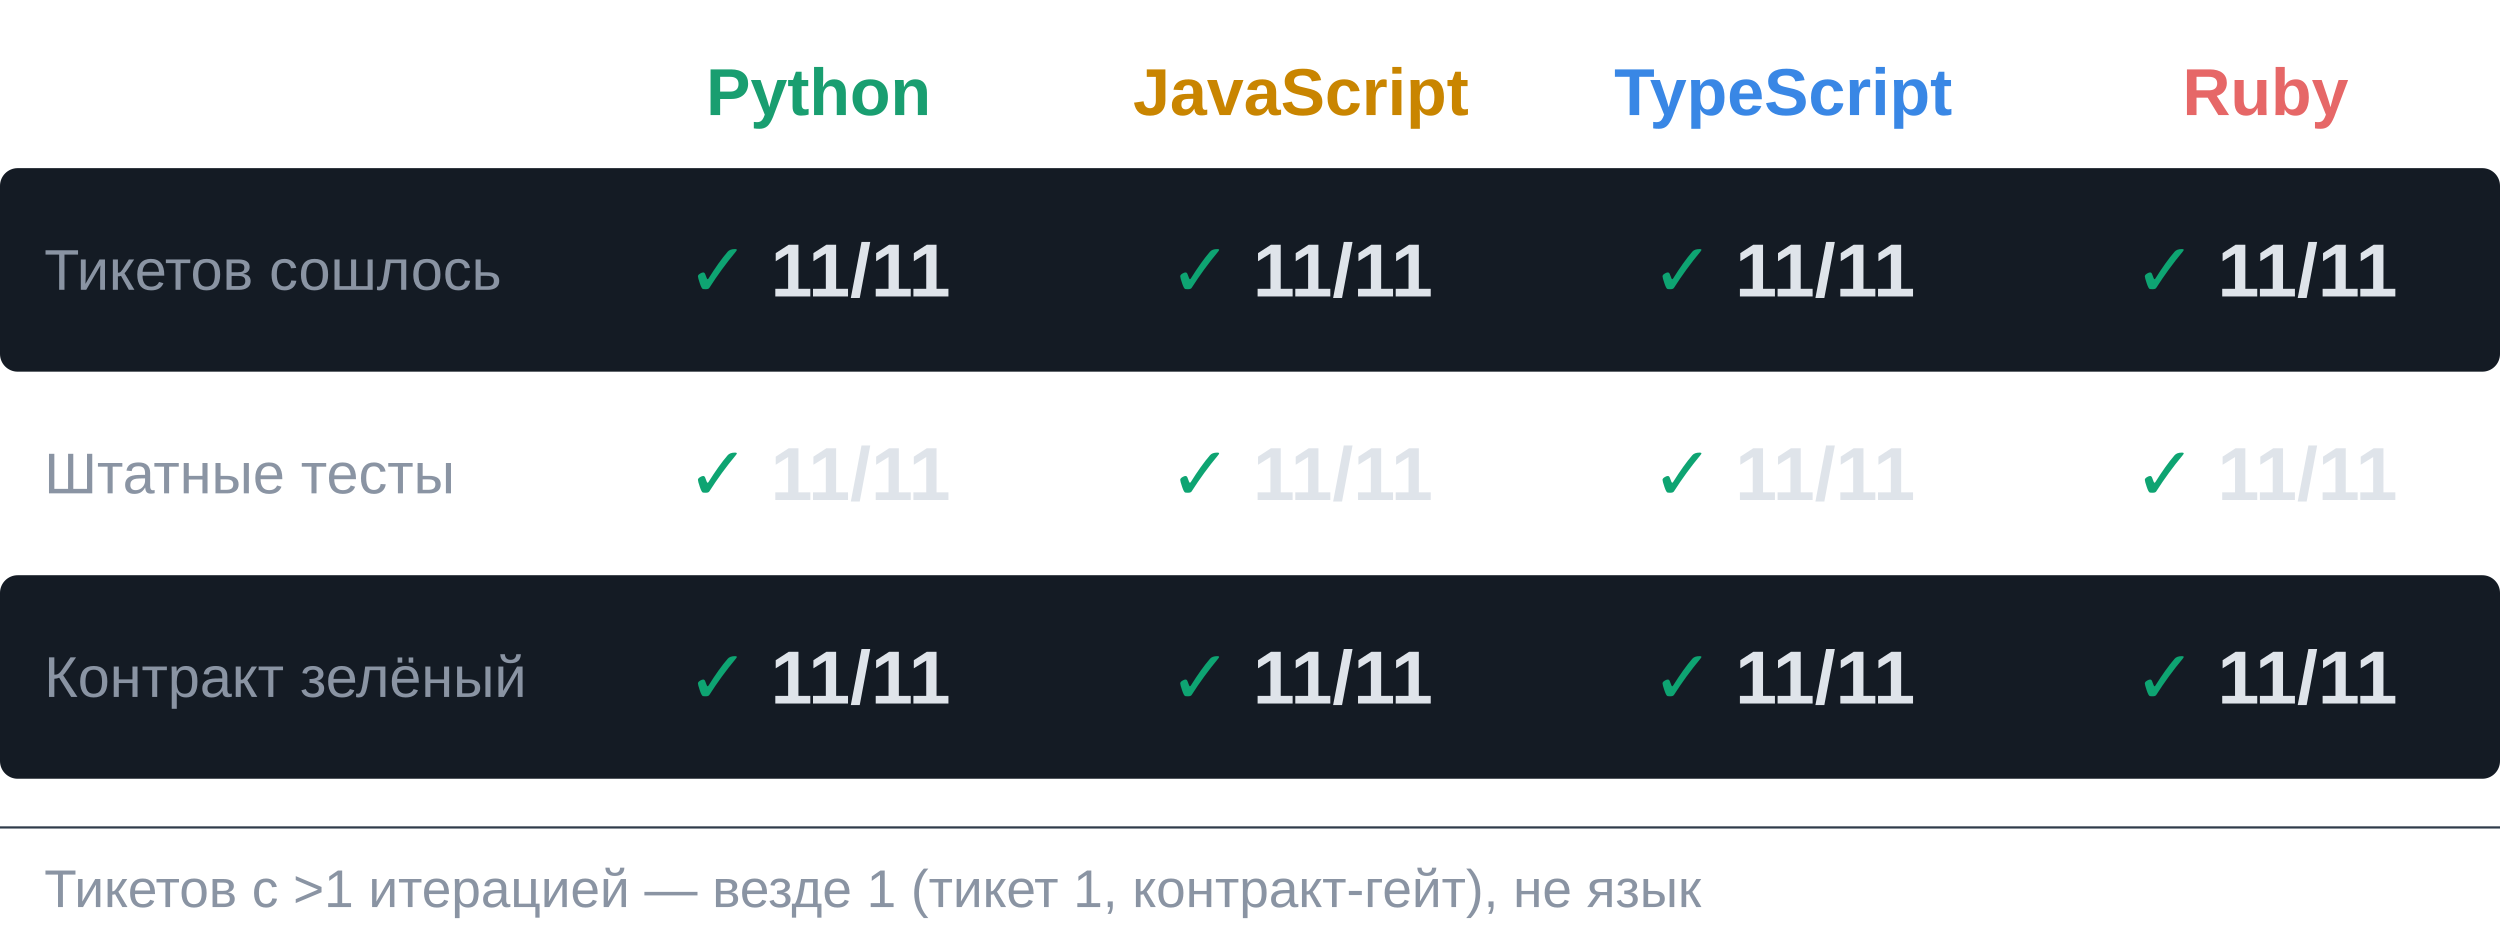
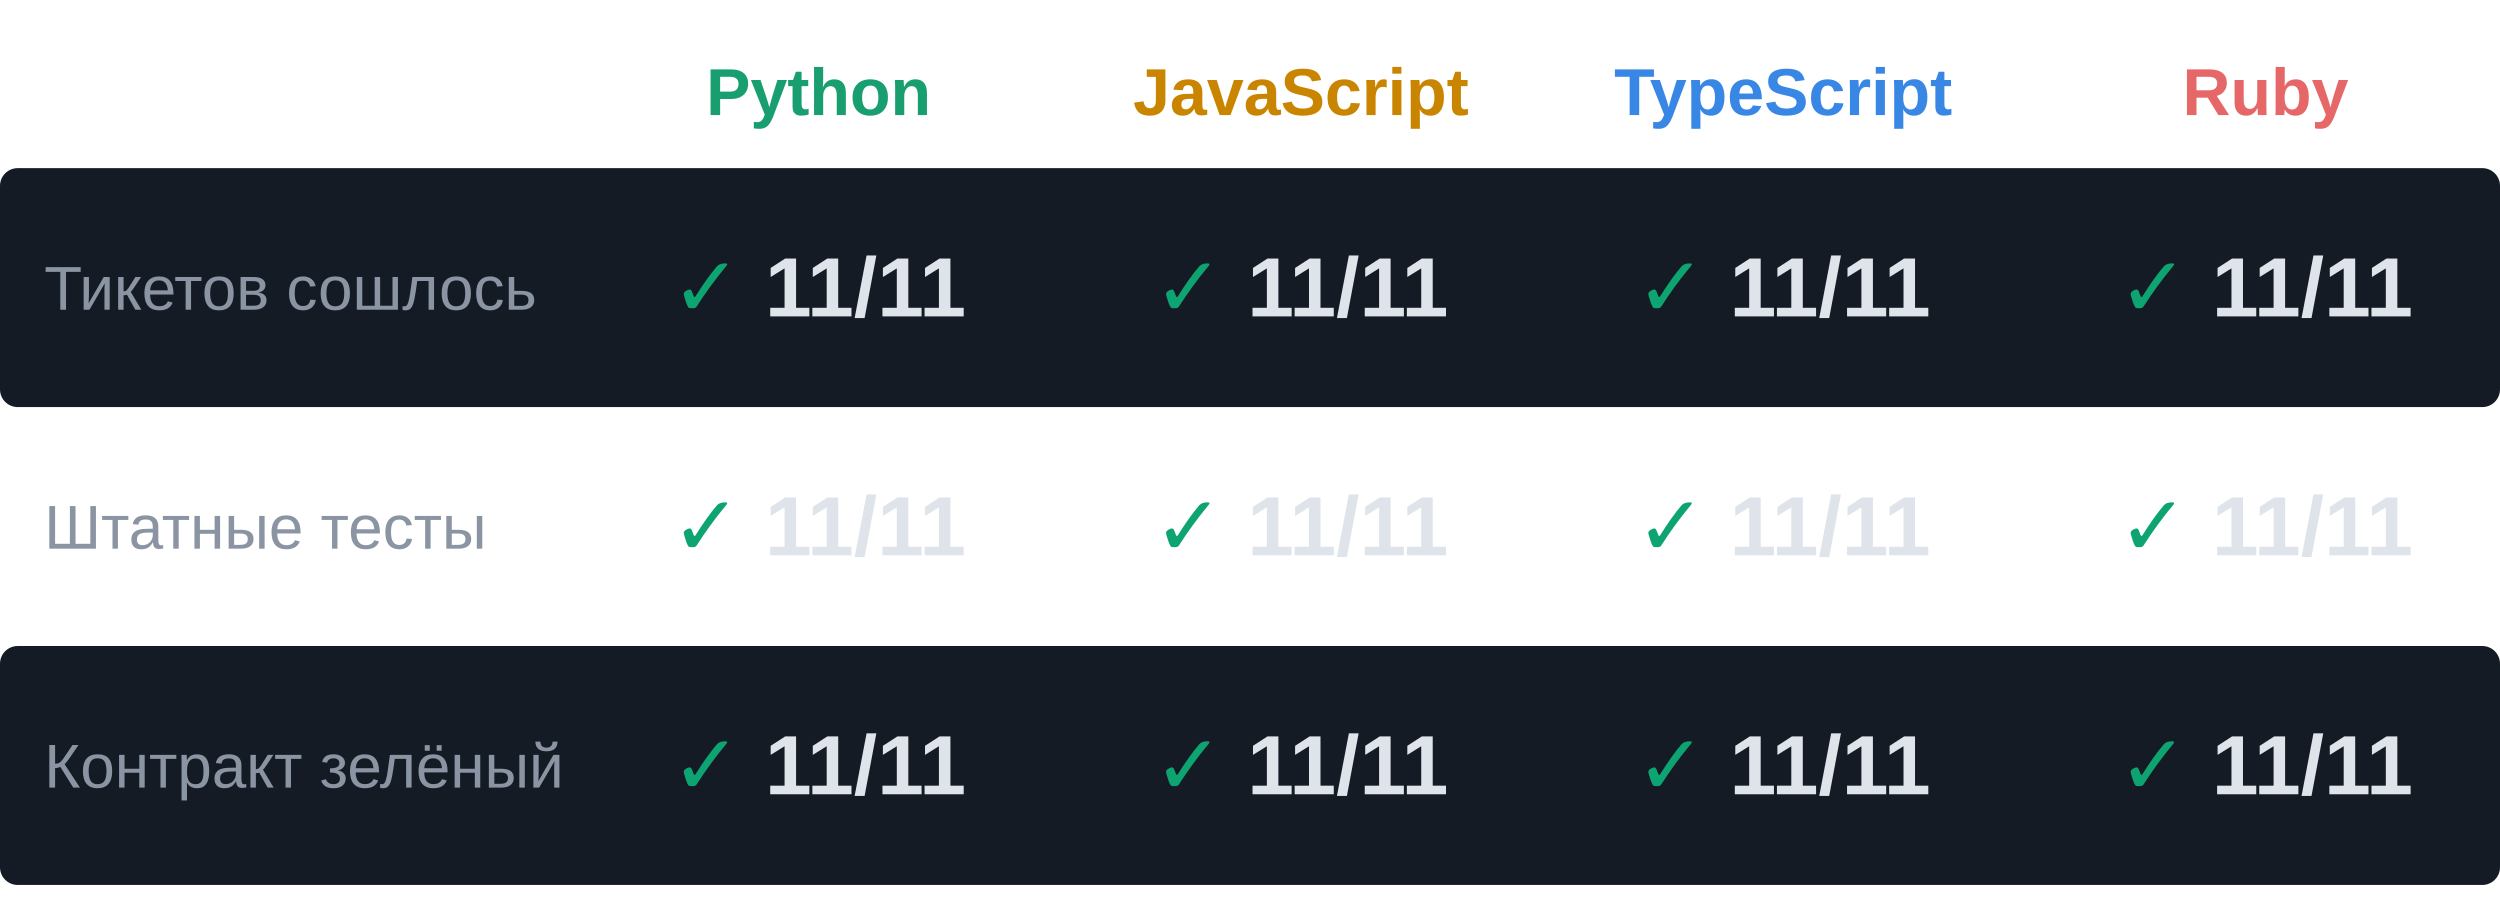
- <svg xmlns="http://www.w3.org/2000/svg" font-family="'Helvetica Neue', Arial, 'Liberation Sans', sans-serif" viewBox="0 0 1130 425" role="img" aria-label="Бинарные критерии успеха по всем четырём языкам одинаковы: тикетов сошлось 11 из 11, штатные тесты прошли 11 из 11, контракт зелёный 11 из 11 — у Python, JavaScript, TypeScript и Ruby без исключений. Тикетов с более чем одной итерацией — 1 (тикет 1) у всех четырёх">
+ <svg xmlns="http://www.w3.org/2000/svg" font-family="'Helvetica Neue', Arial, 'Liberation Sans', sans-serif" viewBox="0 0 1130 416" role="img" aria-label="Бинарные критерии успеха по всем четырём языкам одинаковы: тикетов сошлось 11 из 11, штатные тесты прошли 11 из 11, контракт зелёный 11 из 11 — у Python, JavaScript, TypeScript и Ruby без исключений">
  <text x="370" y="52" text-anchor="middle" font-size="30" font-weight="700" fill="#199e70">Python</text>
  <text x="588" y="52" text-anchor="middle" font-size="30" font-weight="700" fill="#c98500">JavaScript</text>
  <text x="806" y="52" text-anchor="middle" font-size="30" font-weight="700" fill="#3987e5">TypeScript</text>
  <text x="1024" y="52" text-anchor="middle" font-size="30" font-weight="700" fill="#e66767">Ruby</text>
-   <rect x="0" y="76" width="1130" height="92" rx="8" fill="#141b24" />
-   <rect x="0" y="260" width="1130" height="92" rx="8" fill="#141b24" />
-   <text x="20" y="131" font-size="26" fill="#8a94a3">Тикетов сошлось</text>
-   <text x="370" y="134" text-anchor="middle" font-size="34">
+   <rect x="0" y="76" width="1130" height="108" rx="8" fill="#141b24" />
+   <rect x="0" y="292" width="1130" height="108" rx="8" fill="#141b24" />
+   <text x="20" y="140" font-size="28" fill="#8a94a3">Тикетов сошлось</text>
+   <text x="370" y="143" text-anchor="middle" font-size="38">
    <tspan fill="#0ea472" font-weight="700">✓</tspan>
    <tspan fill="#dfe4ea" font-weight="700">11/11</tspan>
  </text>
-   <text x="588" y="134" text-anchor="middle" font-size="34">
+   <text x="588" y="143" text-anchor="middle" font-size="38">
    <tspan fill="#0ea472" font-weight="700">✓</tspan>
    <tspan fill="#dfe4ea" font-weight="700">11/11</tspan>
  </text>
-   <text x="806" y="134" text-anchor="middle" font-size="34">
+   <text x="806" y="143" text-anchor="middle" font-size="38">
    <tspan fill="#0ea472" font-weight="700">✓</tspan>
    <tspan fill="#dfe4ea" font-weight="700">11/11</tspan>
  </text>
-   <text x="1024" y="134" text-anchor="middle" font-size="34">
+   <text x="1024" y="143" text-anchor="middle" font-size="38">
    <tspan fill="#0ea472" font-weight="700">✓</tspan>
    <tspan fill="#dfe4ea" font-weight="700">11/11</tspan>
  </text>
-   <text x="20" y="223" font-size="26" fill="#8a94a3">Штатные тесты</text>
-   <text x="370" y="226" text-anchor="middle" font-size="34">
+   <text x="20" y="248" font-size="28" fill="#8a94a3">Штатные тесты</text>
+   <text x="370" y="251" text-anchor="middle" font-size="38">
    <tspan fill="#0ea472" font-weight="700">✓</tspan>
    <tspan fill="#dfe4ea" font-weight="700">11/11</tspan>
  </text>
-   <text x="588" y="226" text-anchor="middle" font-size="34">
+   <text x="588" y="251" text-anchor="middle" font-size="38">
    <tspan fill="#0ea472" font-weight="700">✓</tspan>
    <tspan fill="#dfe4ea" font-weight="700">11/11</tspan>
  </text>
-   <text x="806" y="226" text-anchor="middle" font-size="34">
+   <text x="806" y="251" text-anchor="middle" font-size="38">
    <tspan fill="#0ea472" font-weight="700">✓</tspan>
    <tspan fill="#dfe4ea" font-weight="700">11/11</tspan>
  </text>
-   <text x="1024" y="226" text-anchor="middle" font-size="34">
+   <text x="1024" y="251" text-anchor="middle" font-size="38">
    <tspan fill="#0ea472" font-weight="700">✓</tspan>
    <tspan fill="#dfe4ea" font-weight="700">11/11</tspan>
  </text>
-   <text x="20" y="315" font-size="26" fill="#8a94a3">Контракт зелёный</text>
-   <text x="370" y="318" text-anchor="middle" font-size="34">
+   <text x="20" y="356" font-size="28" fill="#8a94a3">Контракт зелёный</text>
+   <text x="370" y="359" text-anchor="middle" font-size="38">
    <tspan fill="#0ea472" font-weight="700">✓</tspan>
    <tspan fill="#dfe4ea" font-weight="700">11/11</tspan>
  </text>
-   <text x="588" y="318" text-anchor="middle" font-size="34">
+   <text x="588" y="359" text-anchor="middle" font-size="38">
    <tspan fill="#0ea472" font-weight="700">✓</tspan>
    <tspan fill="#dfe4ea" font-weight="700">11/11</tspan>
  </text>
-   <text x="806" y="318" text-anchor="middle" font-size="34">
+   <text x="806" y="359" text-anchor="middle" font-size="38">
    <tspan fill="#0ea472" font-weight="700">✓</tspan>
    <tspan fill="#dfe4ea" font-weight="700">11/11</tspan>
  </text>
-   <text x="1024" y="318" text-anchor="middle" font-size="34">
+   <text x="1024" y="359" text-anchor="middle" font-size="38">
    <tspan fill="#0ea472" font-weight="700">✓</tspan>
    <tspan fill="#dfe4ea" font-weight="700">11/11</tspan>
  </text>
-   <line x1="0" y1="374" x2="1130" y2="374" stroke="#2f3b4a" stroke-width="1" />
-   <text x="20" y="410" font-size="24" fill="#8a94a3">Тикетов с &gt;1 итерацией — везде 1 (тикет 1, контракт-гейт), не язык</text>
</svg>
